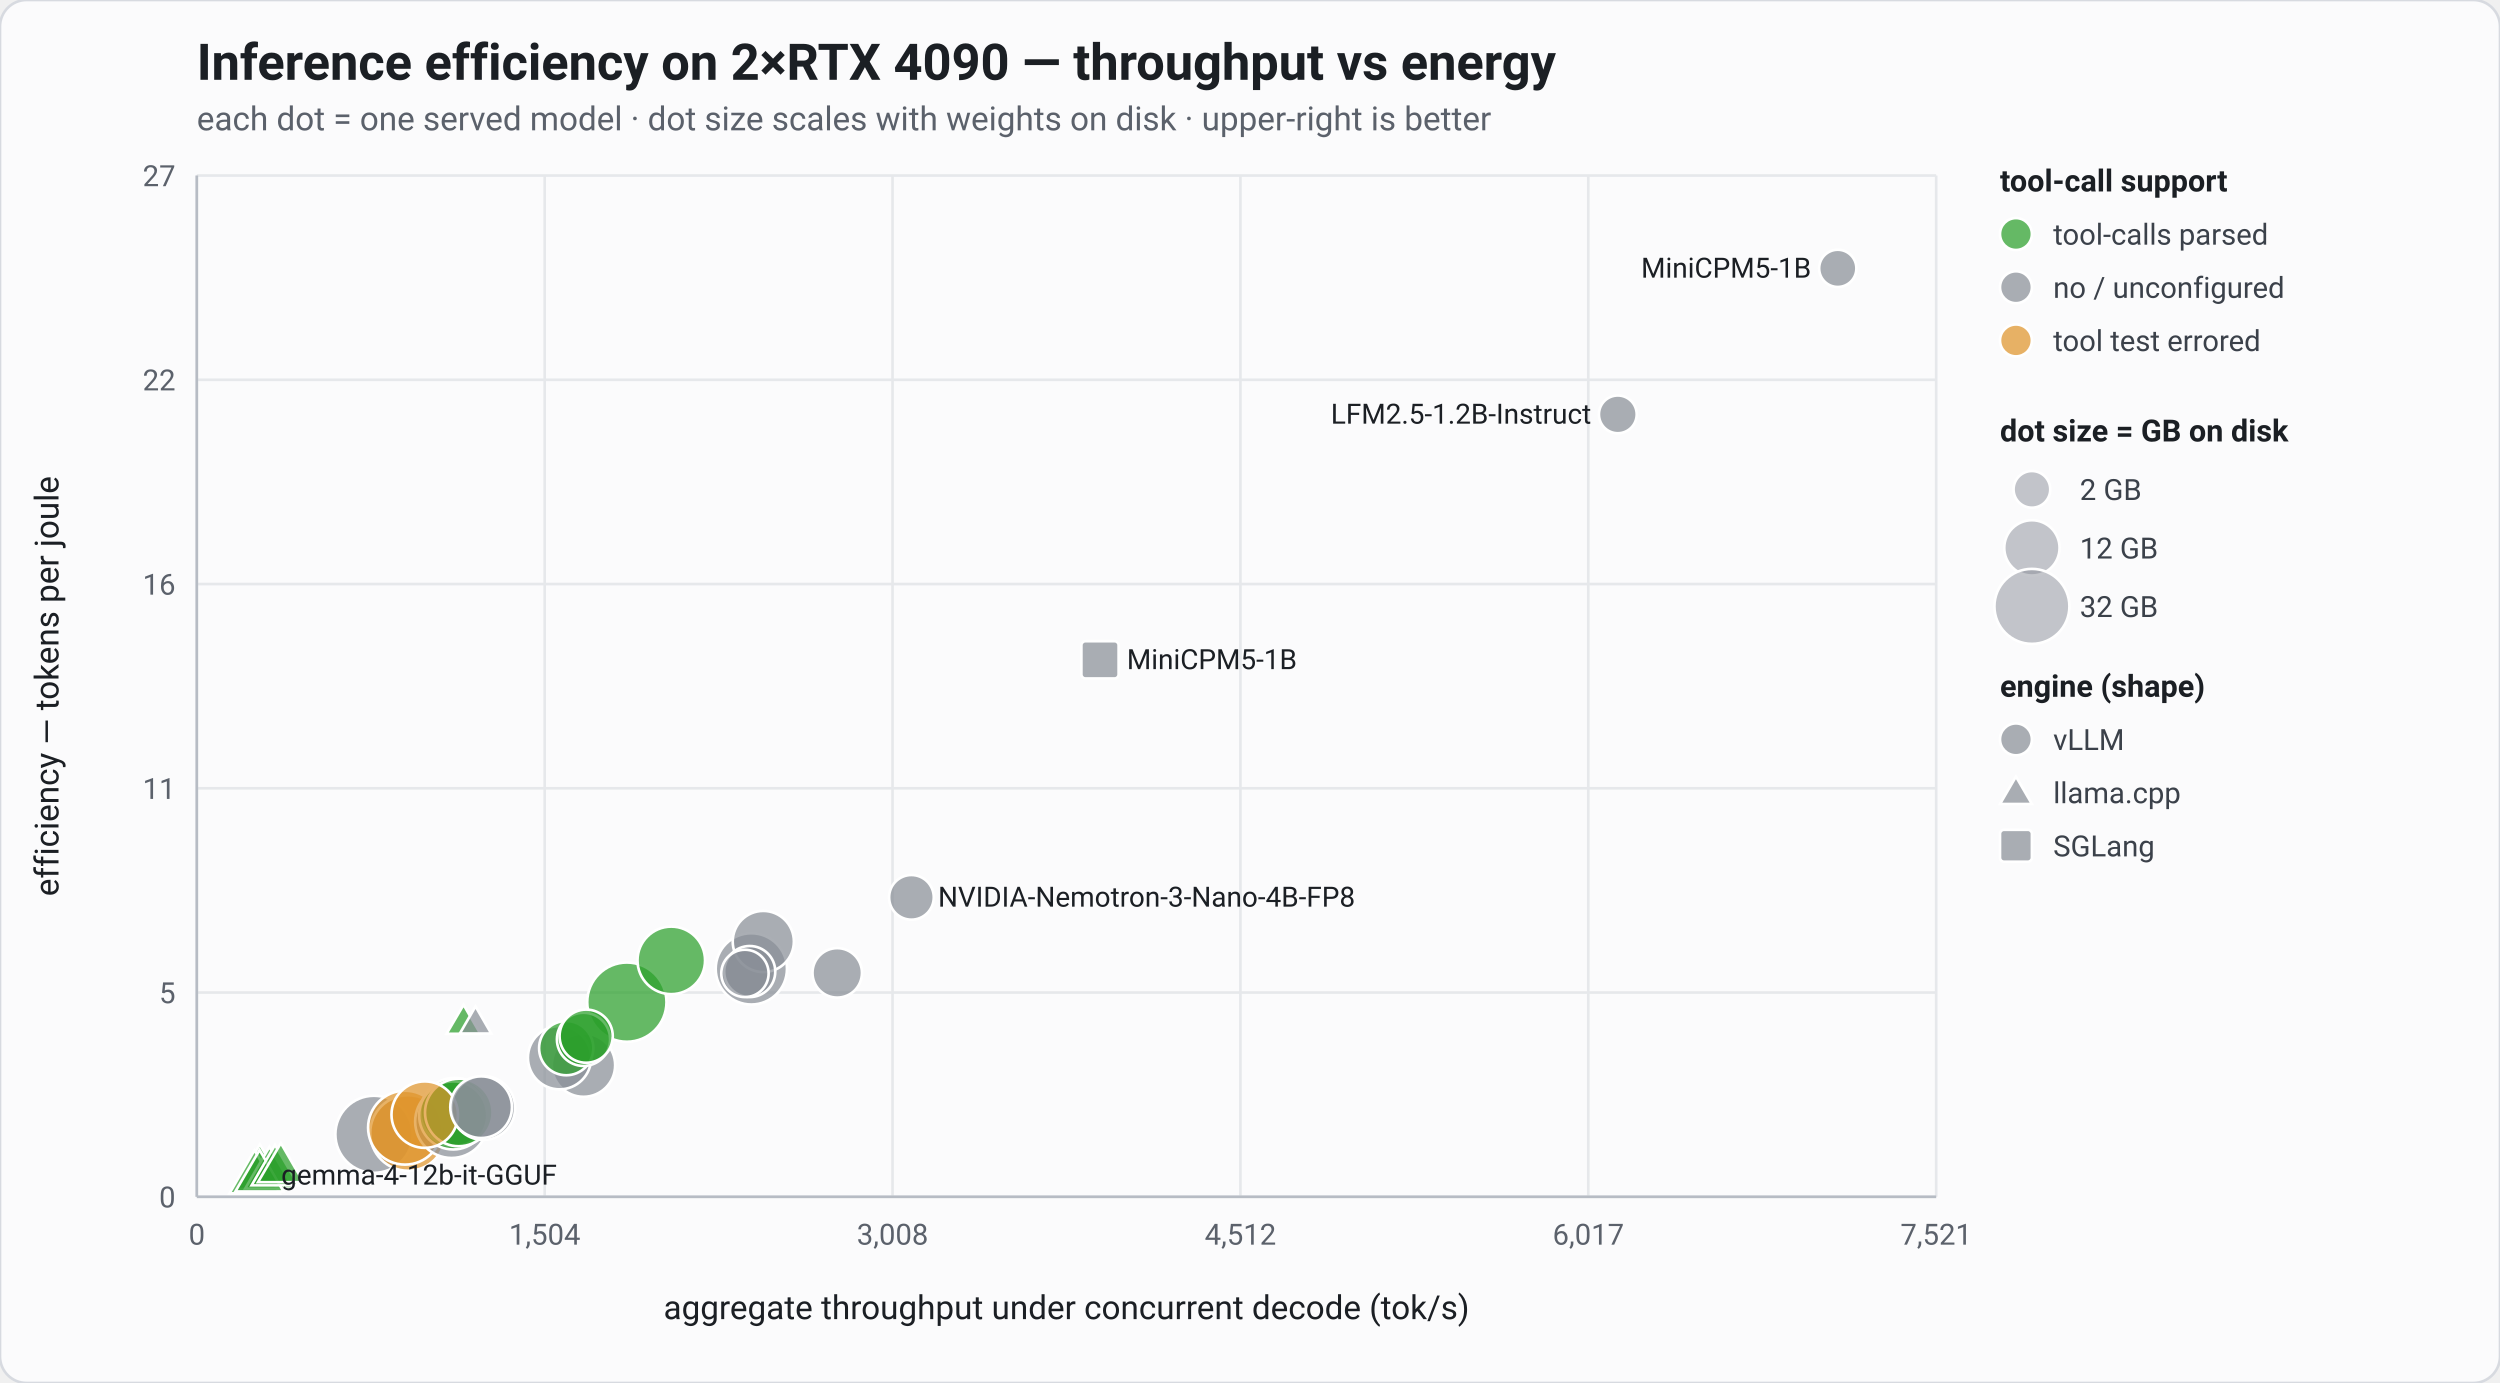
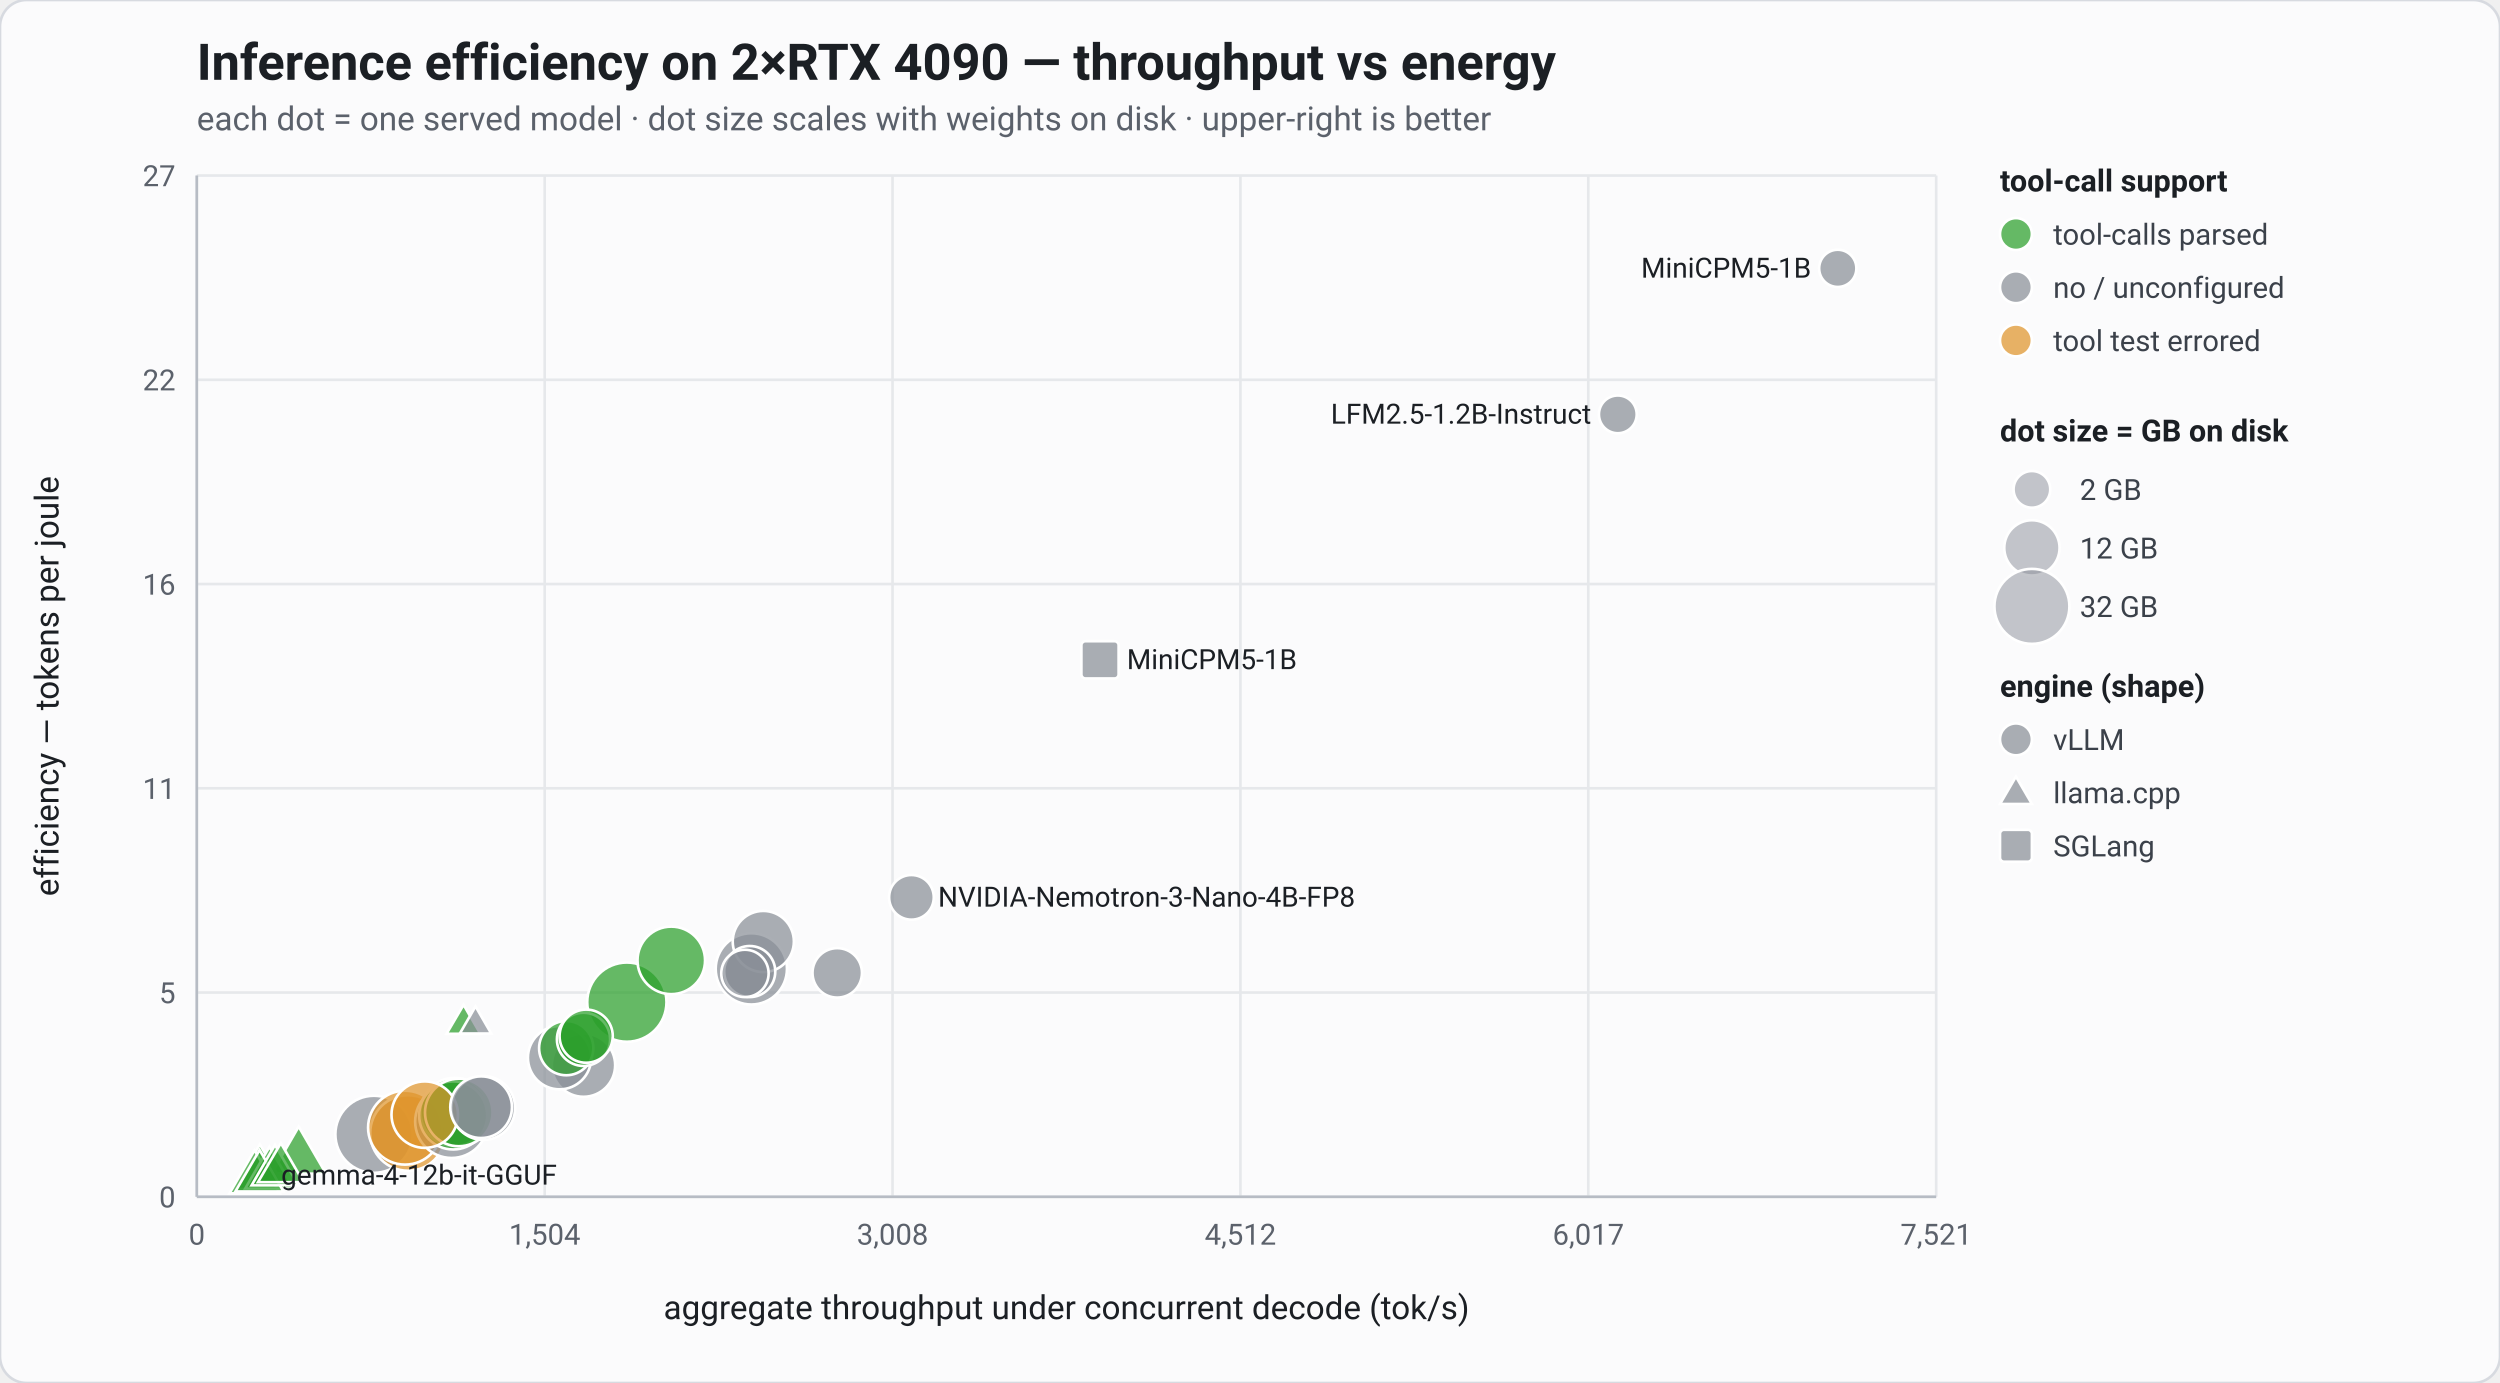
<svg xmlns="http://www.w3.org/2000/svg" width="940" height="520" viewBox="0 0 940 520" font-family="-apple-system,Segoe UI,Roboto,sans-serif">
  <rect x="0" y="0" width="940" height="520" rx="10" fill="#fbfbfc" stroke="#d7dae0" />
  <text x="74" y="30" font-size="19" font-weight="700" fill="#1b1f24">Inference efficiency on 2×RTX 4090 — throughput vs energy</text>
  <text x="74" y="49" font-size="12.5" fill="#5b616b">each dot = one served model · dot size scales with weights on disk · upper-right is better</text>
  <line x1="74.0" y1="66" x2="74.0" y2="450" stroke="#e6e8eb" />
  <text x="74.0" y="468" font-size="11" fill="#5b616b" text-anchor="middle">0</text>
  <line x1="74" y1="450.0" x2="728" y2="450.0" stroke="#e6e8eb" />
  <text x="66" y="454.0" font-size="11" fill="#5b616b" text-anchor="end">0</text>
  <line x1="204.8" y1="66" x2="204.8" y2="450" stroke="#e6e8eb" />
  <text x="204.8" y="468" font-size="11" fill="#5b616b" text-anchor="middle">1,504</text>
  <line x1="74" y1="373.2" x2="728" y2="373.2" stroke="#e6e8eb" />
  <text x="66" y="377.2" font-size="11" fill="#5b616b" text-anchor="end">5</text>
  <line x1="335.6" y1="66" x2="335.6" y2="450" stroke="#e6e8eb" />
  <text x="335.6" y="468" font-size="11" fill="#5b616b" text-anchor="middle">3,008</text>
  <line x1="74" y1="296.4" x2="728" y2="296.4" stroke="#e6e8eb" />
  <text x="66" y="300.4" font-size="11" fill="#5b616b" text-anchor="end">11</text>
  <line x1="466.4" y1="66" x2="466.4" y2="450" stroke="#e6e8eb" />
  <text x="466.4" y="468" font-size="11" fill="#5b616b" text-anchor="middle">4,512</text>
  <line x1="74" y1="219.6" x2="728" y2="219.6" stroke="#e6e8eb" />
  <text x="66" y="223.6" font-size="11" fill="#5b616b" text-anchor="end">16</text>
  <line x1="597.2" y1="66" x2="597.2" y2="450" stroke="#e6e8eb" />
  <text x="597.2" y="468" font-size="11" fill="#5b616b" text-anchor="middle">6,017</text>
  <line x1="74" y1="142.8" x2="728" y2="142.8" stroke="#e6e8eb" />
  <text x="66" y="146.8" font-size="11" fill="#5b616b" text-anchor="end">22</text>
  <line x1="728.0" y1="66" x2="728.0" y2="450" stroke="#e6e8eb" />
  <text x="728.0" y="468" font-size="11" fill="#5b616b" text-anchor="middle">7,521</text>
  <line x1="74" y1="66.0" x2="728" y2="66.0" stroke="#e6e8eb" />
  <text x="66" y="70.0" font-size="11" fill="#5b616b" text-anchor="end">27</text>
  <line x1="74" y1="450" x2="728" y2="450" stroke="#b7bcc4" />
  <line x1="74" y1="66" x2="74" y2="450" stroke="#b7bcc4" />
  <text x="401.0" y="496" font-size="12.5" fill="#1b1f24" text-anchor="middle">aggregate throughput under concurrent decode (tok/s)</text>
  <text x="22" y="258.0" font-size="12.5" fill="#1b1f24" text-anchor="middle" transform="rotate(-90 22 258.0)">efficiency — tokens per joule</text>
  <circle cx="235.7" cy="376.8" r="14.9" fill="#2ca02c" fill-opacity="0.72" stroke="#ffffff" stroke-width="1" />
  <circle cx="140.6" cy="426.5" r="14.5" fill="#8a8f98" fill-opacity="0.72" stroke="#ffffff" stroke-width="1" />
  <circle cx="153.4" cy="426.0" r="14.2" fill="#e0952b" fill-opacity="0.72" stroke="#ffffff" stroke-width="1" />
  <circle cx="152.3" cy="424.0" r="13.9" fill="#e0952b" fill-opacity="0.72" stroke="#ffffff" stroke-width="1" />
  <circle cx="169.8" cy="421.7" r="13.7" fill="#8a8f98" fill-opacity="0.72" stroke="#ffffff" stroke-width="1" />
  <circle cx="282.5" cy="364.3" r="13.4" fill="#8a8f98" fill-opacity="0.72" stroke="#ffffff" stroke-width="1" />
  <circle cx="170.9" cy="418.1" r="12.8" fill="#2ca02c" fill-opacity="0.72" stroke="#ffffff" stroke-width="1" />
  <circle cx="170.4" cy="419.4" r="12.8" fill="#2ca02c" fill-opacity="0.72" stroke="#ffffff" stroke-width="1" />
  <circle cx="252.4" cy="361.1" r="12.7" fill="#2ca02c" fill-opacity="0.72" stroke="#ffffff" stroke-width="1" />
  <circle cx="172.5" cy="418.3" r="12.7" fill="#2ca02c" fill-opacity="0.72" stroke="#ffffff" stroke-width="1" />
  <circle cx="159.7" cy="419.1" r="12.5" fill="#e0952b" fill-opacity="0.72" stroke="#ffffff" stroke-width="1" />
  <circle cx="181.7" cy="416.6" r="12.0" fill="#8a8f98" fill-opacity="0.72" stroke="#ffffff" stroke-width="1" />
  <circle cx="219.4" cy="400.5" r="11.9" fill="#8a8f98" fill-opacity="0.72" stroke="#ffffff" stroke-width="1" />
  <circle cx="210.4" cy="397.7" r="11.9" fill="#8a8f98" fill-opacity="0.72" stroke="#ffffff" stroke-width="1" />
  <circle cx="180.9" cy="416.3" r="11.6" fill="#8a8f98" fill-opacity="0.72" stroke="#ffffff" stroke-width="1" />
  <circle cx="287.0" cy="354.0" r="11.5" fill="#8a8f98" fill-opacity="0.72" stroke="#ffffff" stroke-width="1" />
+   <polygon points="112.3,423.6 102.1,441.3 122.6,441.3" fill="#2ca02c" fill-opacity="0.72" stroke="#ffffff" stroke-width="1" />
  <circle cx="212.9" cy="394.1" r="10.2" fill="#2ca02c" fill-opacity="0.72" stroke="#ffffff" stroke-width="1" />
  <circle cx="219.4" cy="390.8" r="10.0" fill="#2ca02c" fill-opacity="0.72" stroke="#ffffff" stroke-width="1" />
  <circle cx="220.4" cy="389.6" r="10.0" fill="#2ca02c" fill-opacity="0.72" stroke="#ffffff" stroke-width="1" />
  <polygon points="97.7,430.3 88.0,447.1 107.5,447.1" fill="#2ca02c" fill-opacity="0.72" stroke="#ffffff" stroke-width="1" />
  <circle cx="281.9" cy="365.3" r="9.6" fill="#8a8f98" fill-opacity="0.72" stroke="#ffffff" stroke-width="1" />
  <polygon points="95.7,432.5 86.3,448.7 105.2,448.7" fill="#2ca02c" fill-opacity="0.72" stroke="#ffffff" stroke-width="1" />
  <circle cx="314.8" cy="365.8" r="9.3" fill="#8a8f98" fill-opacity="0.72" stroke="#ffffff" stroke-width="1" />
  <polygon points="101.3,431.2 92.2,446.9 110.4,446.9" fill="#2ca02c" fill-opacity="0.72" stroke="#ffffff" stroke-width="1" />
  <polygon points="97.6,432.4 88.5,448.0 106.6,448.0" fill="#2ca02c" fill-opacity="0.72" stroke="#ffffff" stroke-width="1" />
  <circle cx="280.1" cy="366.0" r="8.9" fill="#8a8f98" fill-opacity="0.72" stroke="#ffffff" stroke-width="1" />
  <polygon points="103.4,430.5 94.6,445.7 112.2,445.7" fill="#2ca02c" fill-opacity="0.72" stroke="#ffffff" stroke-width="1" />
  <polygon points="105.6,429.8 97.0,444.5 114.1,444.5" fill="#2ca02c" fill-opacity="0.72" stroke="#ffffff" stroke-width="1" />
  <circle cx="342.7" cy="337.4" r="8.4" fill="#8a8f98" fill-opacity="0.72" stroke="#ffffff" stroke-width="1" />
  <circle cx="608.3" cy="155.8" r="7.1" fill="#8a8f98" fill-opacity="0.72" stroke="#ffffff" stroke-width="1" />
  <circle cx="691.0" cy="100.9" r="7.0" fill="#8a8f98" fill-opacity="0.72" stroke="#ffffff" stroke-width="1" />
  <rect x="406.6" y="241.1" width="14.0" height="14.0" rx="1.5" fill="#8a8f98" fill-opacity="0.72" stroke="#ffffff" stroke-width="1" />
  <polygon points="174.3,377.8 167.9,388.7 180.6,388.7" fill="#2ca02c" fill-opacity="0.72" stroke="#ffffff" stroke-width="1" />
  <polygon points="178.8,378.4 172.9,388.6 184.7,388.6" fill="#8a8f98" fill-opacity="0.72" stroke="#ffffff" stroke-width="1" />
  <text x="681.0" y="104.4" font-size="10.5" fill="#1b1f24" text-anchor="end">MiniCPM5-1B</text>
  <text x="598.3" y="159.3" font-size="10.5" fill="#1b1f24" text-anchor="end">LFM2.5-1.2B-Instruct</text>
  <text x="423.7" y="251.6" font-size="10.5" fill="#1b1f24" text-anchor="start">MiniCPM5-1B</text>
  <text x="352.7" y="340.9" font-size="10.5" fill="#1b1f24" text-anchor="start">NVIDIA-Nemotron-3-Nano-4B-FP8</text>
  <text x="105.7" y="445.4" font-size="10.5" fill="#1b1f24" text-anchor="start">gemma-4-12b-it-GGUF</text>
  <text x="752" y="72" font-size="11.5" font-weight="700" fill="#1b1f24">tool-call support</text>
  <circle cx="758" cy="88.0" r="6" fill="#2ca02c" fill-opacity="0.72" stroke="#ffffff" />
  <text x="772" y="92" font-size="11" fill="#3b414a">tool-calls parsed</text>
  <circle cx="758" cy="108.0" r="6" fill="#8a8f98" fill-opacity="0.72" stroke="#ffffff" />
  <text x="772" y="112" font-size="11" fill="#3b414a">no / unconfigured</text>
  <circle cx="758" cy="128.0" r="6" fill="#e0952b" fill-opacity="0.72" stroke="#ffffff" />
  <text x="772" y="132" font-size="11" fill="#3b414a">tool test errored</text>
  <text x="752" y="166" font-size="11.5" font-weight="700" fill="#1b1f24">dot size = GB on disk</text>
  <circle cx="764" cy="184.0" r="6.9" fill="#8a8f98" fill-opacity="0.5" stroke="#ffffff" />
  <text x="782" y="188" font-size="11" fill="#3b414a">2 GB</text>
  <circle cx="764" cy="206.0" r="10.4" fill="#8a8f98" fill-opacity="0.5" stroke="#ffffff" />
  <text x="782" y="210" font-size="11" fill="#3b414a">12 GB</text>
  <circle cx="764" cy="228.0" r="14.1" fill="#8a8f98" fill-opacity="0.5" stroke="#ffffff" />
  <text x="782" y="232" font-size="11" fill="#3b414a">32 GB</text>
  <text x="752" y="262" font-size="11.5" font-weight="700" fill="#1b1f24">engine (shape)</text>
  <circle cx="758.0" cy="278.0" r="6.0" fill="#8a8f98" fill-opacity="0.72" stroke="#ffffff" stroke-width="1" />
  <text x="772" y="282" font-size="11" fill="#3b414a">vLLM</text>
  <polygon points="758.0,292.0 752.0,302.3 764.0,302.3" fill="#8a8f98" fill-opacity="0.72" stroke="#ffffff" stroke-width="1" />
  <text x="772" y="302" font-size="11" fill="#3b414a">llama.cpp</text>
  <rect x="752.0" y="312.0" width="12.0" height="12.0" rx="1.5" fill="#8a8f98" fill-opacity="0.72" stroke="#ffffff" stroke-width="1" />
  <text x="772" y="322" font-size="11" fill="#3b414a">SGLang</text>
</svg>
